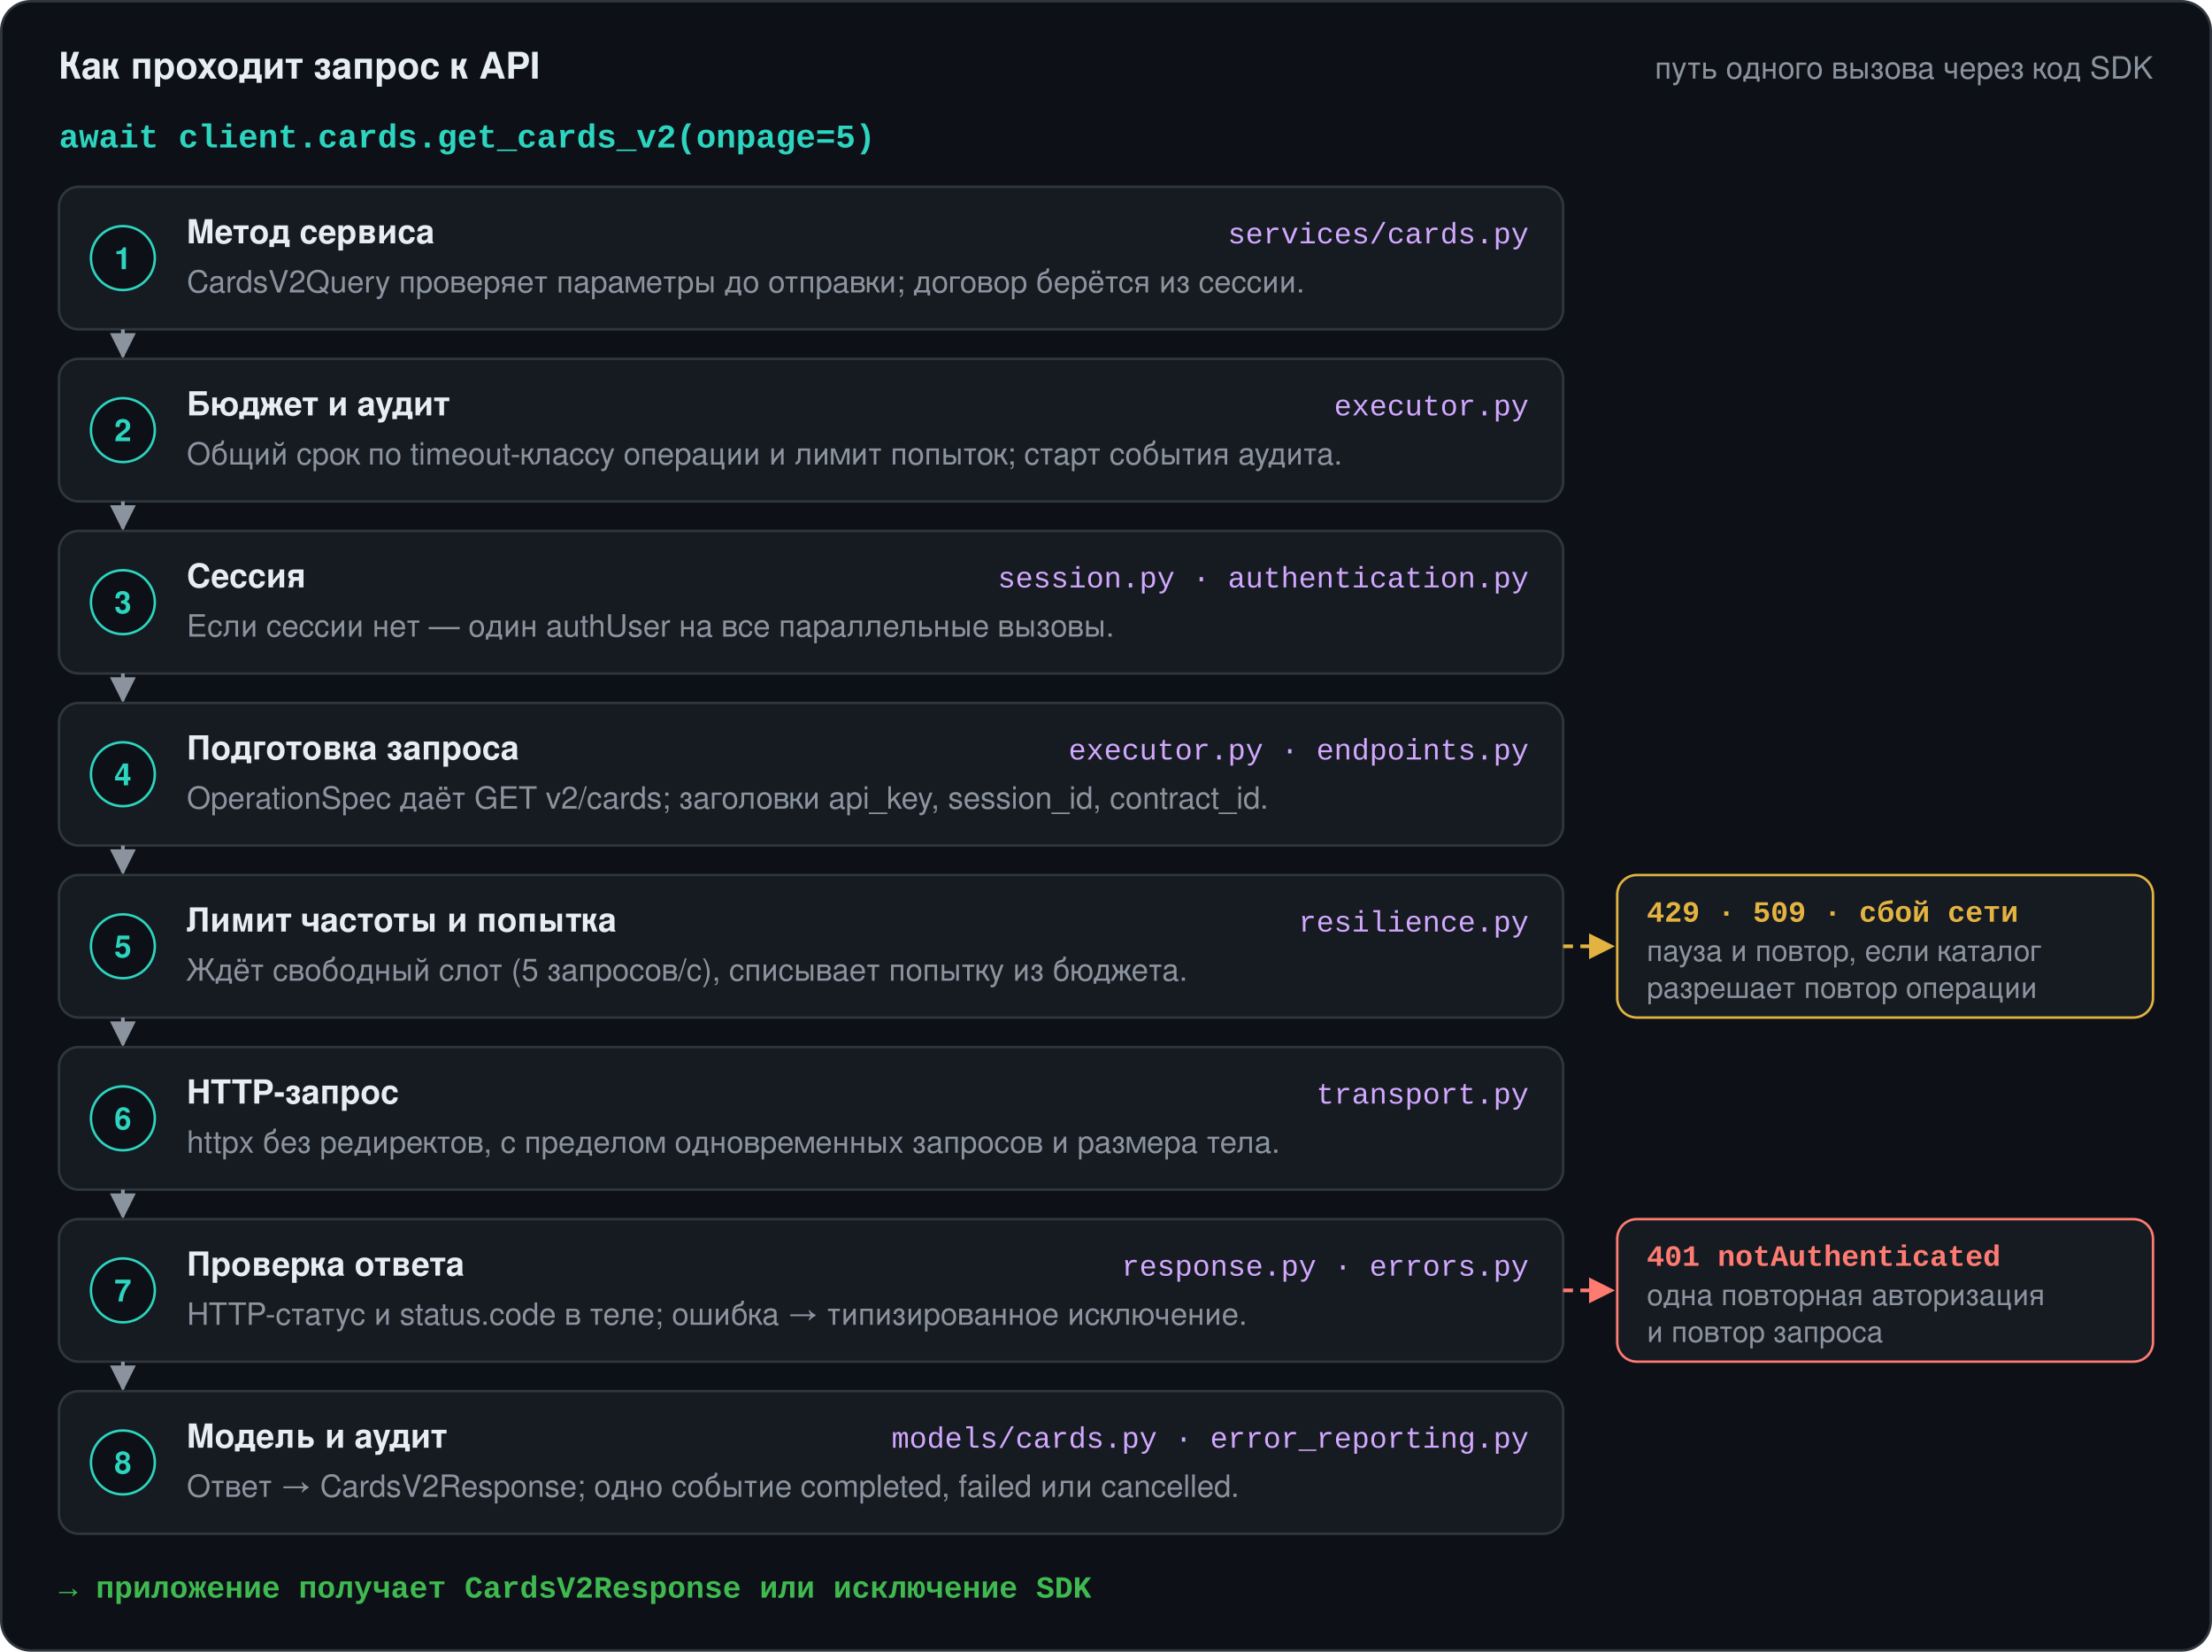
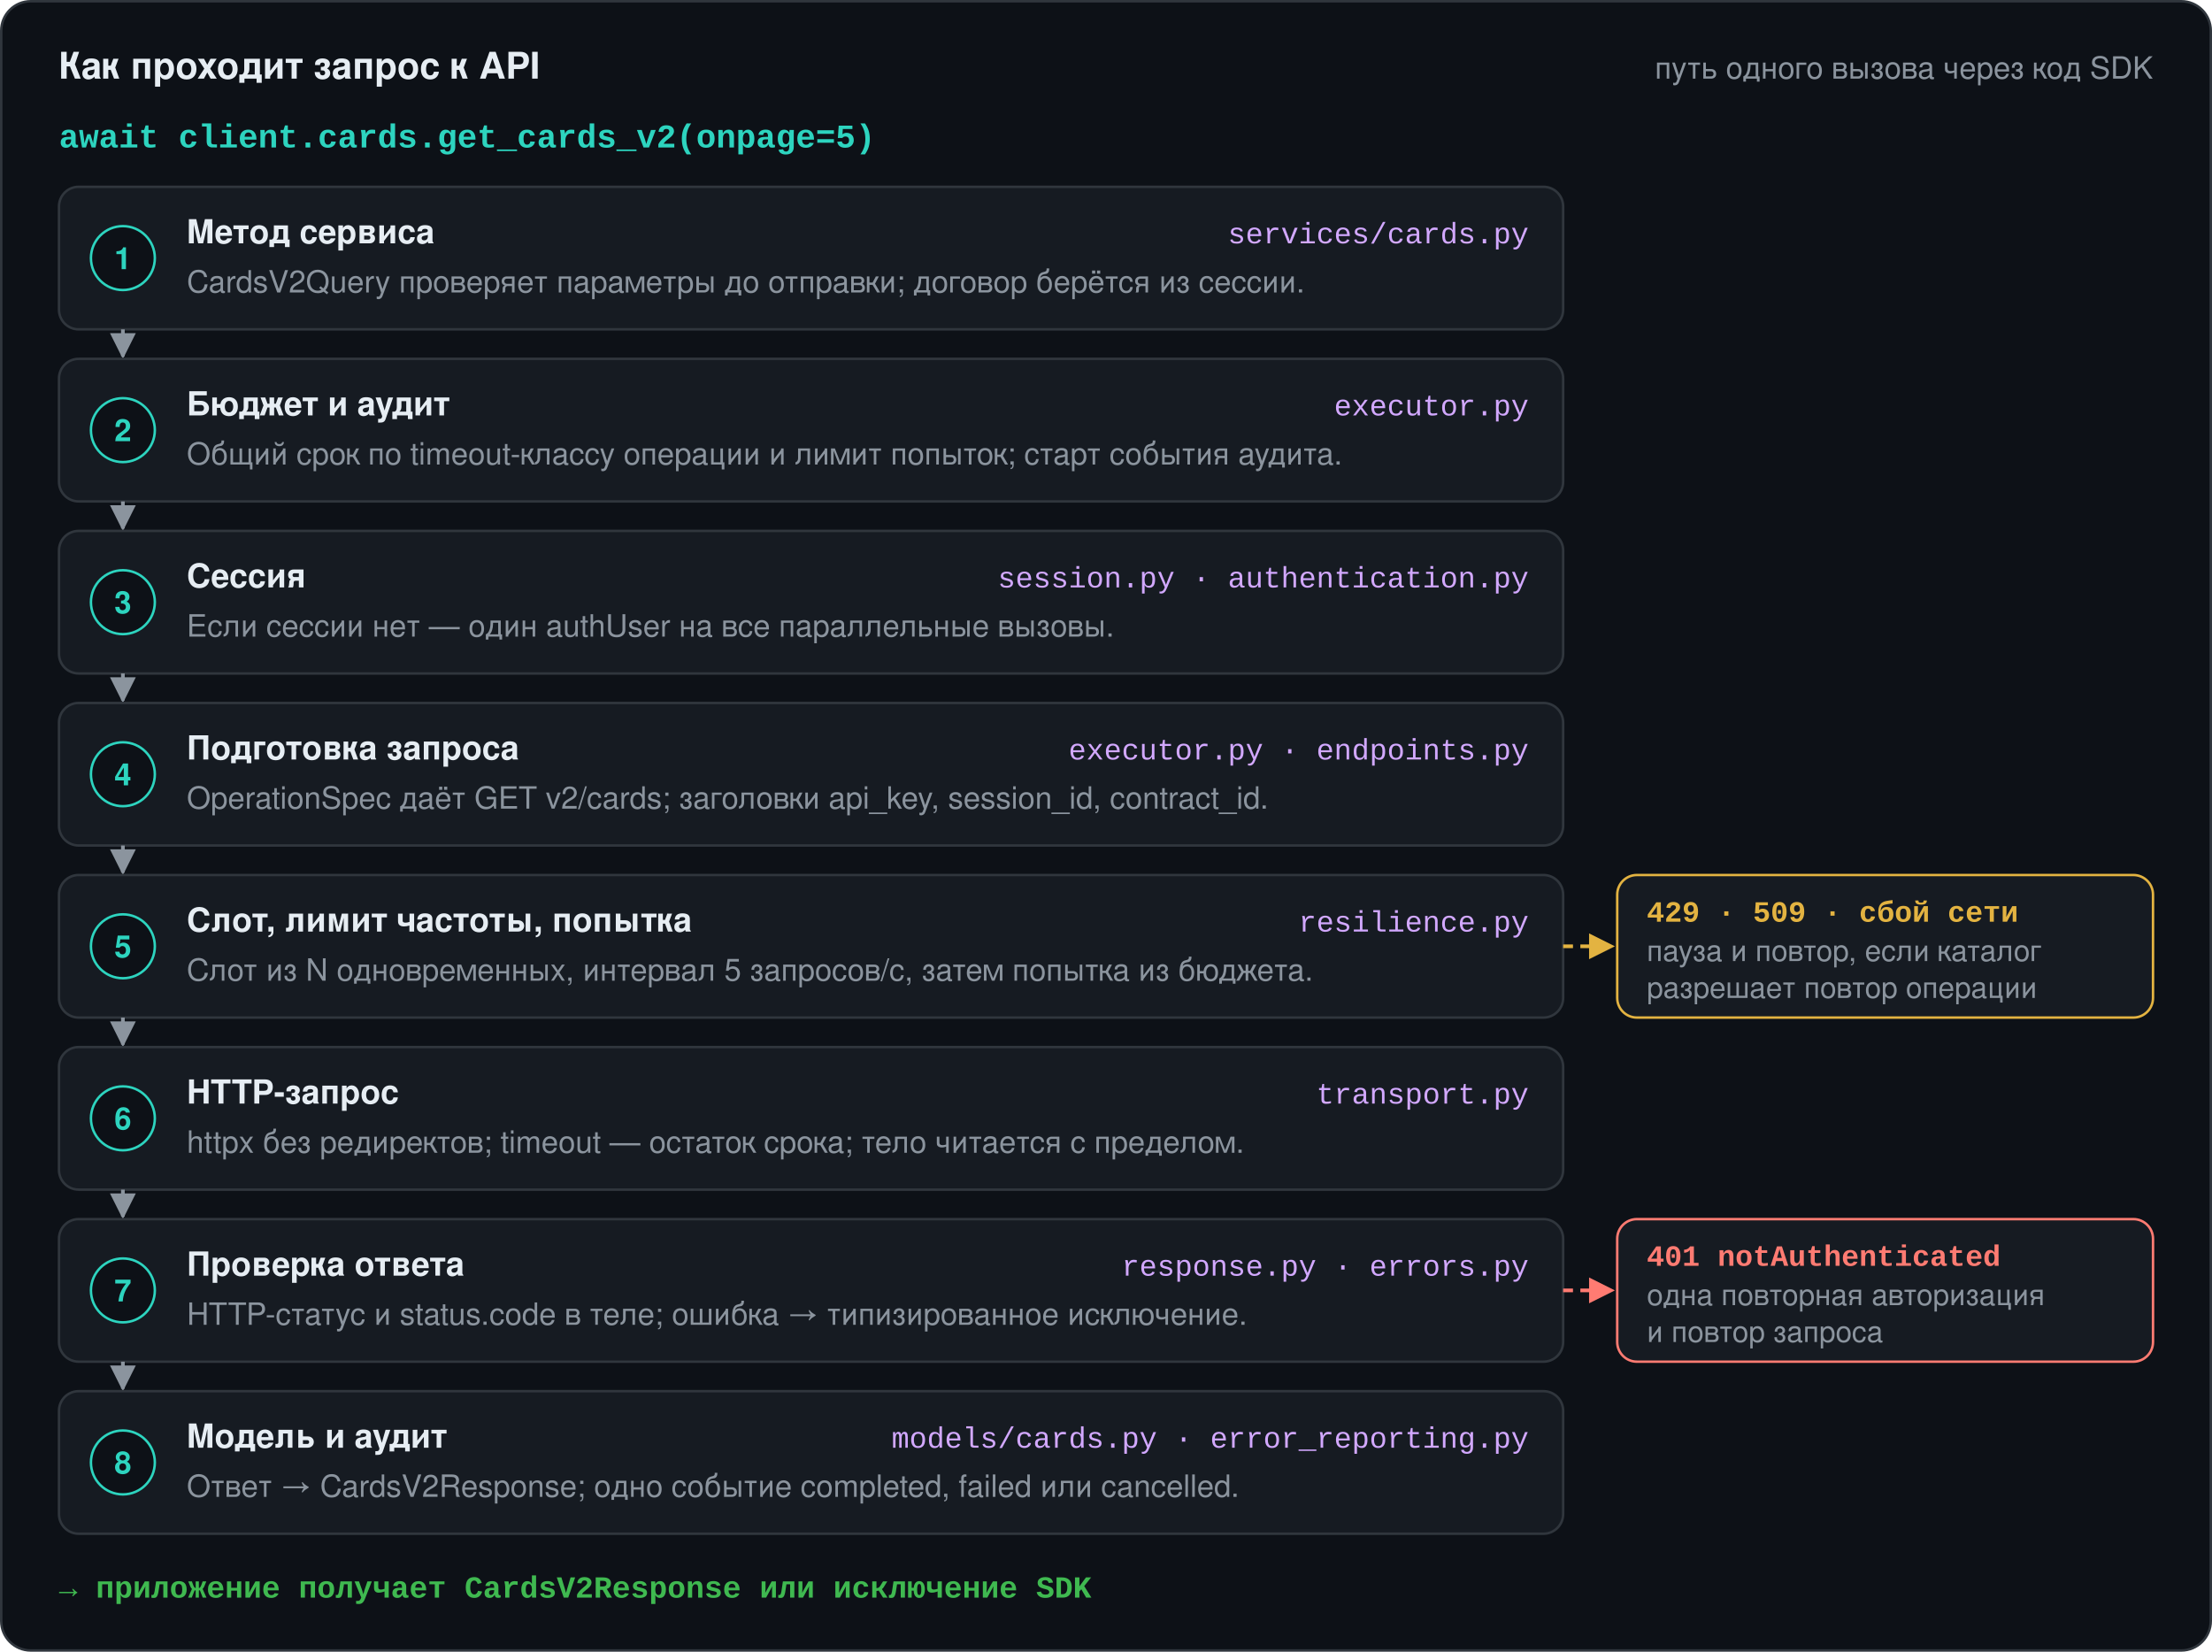
<svg xmlns="http://www.w3.org/2000/svg" width="900" height="672" viewBox="0 0 900 672" role="img" aria-label="Путь запроса get_cards_v2 через SDK: проверка параметров в сервисе, бюджет и аудит, сессия с одним authUser, подготовка запроса по OperationSpec, лимит частоты и повторы только для безопасных операций, HTTP-запрос через httpx, проверка HTTP-статуса и status.code с одной повторной авторизацией при 401, разбор ответа в модель и итоговое событие аудита">
  <defs>
    <marker id="arrow-muted" viewBox="0 0 10 10" refX="9" refY="5" markerWidth="7" markerHeight="7" orient="auto">
      <path d="M0 0L10 5L0 10z" fill="#8b949e" />
    </marker>
    <marker id="arrow-accent" viewBox="0 0 10 10" refX="9" refY="5" markerWidth="7" markerHeight="7" orient="auto">
      <path d="M0 0L10 5L0 10z" fill="#2dd4bf" />
    </marker>
    <marker id="arrow-warn" viewBox="0 0 10 10" refX="9" refY="5" markerWidth="7" markerHeight="7" orient="auto">
      <path d="M0 0L10 5L0 10z" fill="#e3b341" />
    </marker>
    <marker id="arrow-err" viewBox="0 0 10 10" refX="9" refY="5" markerWidth="7" markerHeight="7" orient="auto">
      <path d="M0 0L10 5L0 10z" fill="#ff7b72" />
    </marker>
  </defs>
  <rect x="0.5" y="0.5" width="899" height="671" rx="12" fill="#0d1117" stroke="#30363d" />
  <text x="24" y="32" text-anchor="start" fill="#e6edf3" style="font-family:-apple-system,BlinkMacSystemFont,'Segoe UI',Helvetica,Arial,sans-serif;font-size:15px;font-weight:600">Как проходит запрос к API</text>
  <text x="876" y="32" text-anchor="end" fill="#8b949e" style="font-family:-apple-system,BlinkMacSystemFont,'Segoe UI',Helvetica,Arial,sans-serif;font-size:12.5px;font-weight:400">путь одного вызова через код SDK</text>
  <text x="24" y="60" text-anchor="start" fill="#2dd4bf" style="font-family:ui-monospace,SFMono-Regular,Menlo,Consolas,'Liberation Mono',monospace;font-size:13.5px;font-weight:600">await client.cards.get_cards_v2(onpage=5)</text>
  <rect x="24" y="76" width="612" height="58" rx="8" fill="#161b22" stroke="#30363d" />
  <circle cx="50" cy="105.0" r="13" fill="#0d1117" stroke="#2dd4bf" />
  <text x="50" y="109.5" text-anchor="middle" fill="#2dd4bf" style="font-family:-apple-system,BlinkMacSystemFont,'Segoe UI',Helvetica,Arial,sans-serif;font-size:12.5px;font-weight:700">1</text>
  <text x="76" y="99" text-anchor="start" fill="#e6edf3" style="font-family:-apple-system,BlinkMacSystemFont,'Segoe UI',Helvetica,Arial,sans-serif;font-size:13.5px;font-weight:600">Метод сервиса</text>
  <text x="622" y="99" text-anchor="end" fill="#d2a8ff" style="font-family:ui-monospace,SFMono-Regular,Menlo,Consolas,'Liberation Mono',monospace;font-size:12px;font-weight:400">services/cards.py</text>
  <text x="76" y="119" text-anchor="start" fill="#8b949e" style="font-family:-apple-system,BlinkMacSystemFont,'Segoe UI',Helvetica,Arial,sans-serif;font-size:12.5px;font-weight:400">CardsV2Query проверяет параметры до отправки; договор берётся из сессии.</text>
  <line x1="50" y1="134" x2="50" y2="145" stroke="#8b949e" stroke-width="1.5" marker-end="url(#arrow-muted)" />
  <rect x="24" y="146" width="612" height="58" rx="8" fill="#161b22" stroke="#30363d" />
  <circle cx="50" cy="175.0" r="13" fill="#0d1117" stroke="#2dd4bf" />
  <text x="50" y="179.5" text-anchor="middle" fill="#2dd4bf" style="font-family:-apple-system,BlinkMacSystemFont,'Segoe UI',Helvetica,Arial,sans-serif;font-size:12.5px;font-weight:700">2</text>
  <text x="76" y="169" text-anchor="start" fill="#e6edf3" style="font-family:-apple-system,BlinkMacSystemFont,'Segoe UI',Helvetica,Arial,sans-serif;font-size:13.5px;font-weight:600">Бюджет и аудит</text>
  <text x="622" y="169" text-anchor="end" fill="#d2a8ff" style="font-family:ui-monospace,SFMono-Regular,Menlo,Consolas,'Liberation Mono',monospace;font-size:12px;font-weight:400">executor.py</text>
  <text x="76" y="189" text-anchor="start" fill="#8b949e" style="font-family:-apple-system,BlinkMacSystemFont,'Segoe UI',Helvetica,Arial,sans-serif;font-size:12.5px;font-weight:400">Общий срок по timeout-классу операции и лимит попыток; старт события аудита.</text>
  <line x1="50" y1="204" x2="50" y2="215" stroke="#8b949e" stroke-width="1.5" marker-end="url(#arrow-muted)" />
  <rect x="24" y="216" width="612" height="58" rx="8" fill="#161b22" stroke="#30363d" />
  <circle cx="50" cy="245.0" r="13" fill="#0d1117" stroke="#2dd4bf" />
  <text x="50" y="249.5" text-anchor="middle" fill="#2dd4bf" style="font-family:-apple-system,BlinkMacSystemFont,'Segoe UI',Helvetica,Arial,sans-serif;font-size:12.5px;font-weight:700">3</text>
  <text x="76" y="239" text-anchor="start" fill="#e6edf3" style="font-family:-apple-system,BlinkMacSystemFont,'Segoe UI',Helvetica,Arial,sans-serif;font-size:13.5px;font-weight:600">Сессия</text>
  <text x="622" y="239" text-anchor="end" fill="#d2a8ff" style="font-family:ui-monospace,SFMono-Regular,Menlo,Consolas,'Liberation Mono',monospace;font-size:12px;font-weight:400">session.py · authentication.py</text>
  <text x="76" y="259" text-anchor="start" fill="#8b949e" style="font-family:-apple-system,BlinkMacSystemFont,'Segoe UI',Helvetica,Arial,sans-serif;font-size:12.5px;font-weight:400">Если сессии нет — один authUser на все параллельные вызовы.</text>
  <line x1="50" y1="274" x2="50" y2="285" stroke="#8b949e" stroke-width="1.5" marker-end="url(#arrow-muted)" />
  <rect x="24" y="286" width="612" height="58" rx="8" fill="#161b22" stroke="#30363d" />
  <circle cx="50" cy="315.0" r="13" fill="#0d1117" stroke="#2dd4bf" />
  <text x="50" y="319.5" text-anchor="middle" fill="#2dd4bf" style="font-family:-apple-system,BlinkMacSystemFont,'Segoe UI',Helvetica,Arial,sans-serif;font-size:12.5px;font-weight:700">4</text>
  <text x="76" y="309" text-anchor="start" fill="#e6edf3" style="font-family:-apple-system,BlinkMacSystemFont,'Segoe UI',Helvetica,Arial,sans-serif;font-size:13.5px;font-weight:600">Подготовка запроса</text>
  <text x="622" y="309" text-anchor="end" fill="#d2a8ff" style="font-family:ui-monospace,SFMono-Regular,Menlo,Consolas,'Liberation Mono',monospace;font-size:12px;font-weight:400">executor.py · endpoints.py</text>
  <text x="76" y="329" text-anchor="start" fill="#8b949e" style="font-family:-apple-system,BlinkMacSystemFont,'Segoe UI',Helvetica,Arial,sans-serif;font-size:12.5px;font-weight:400">OperationSpec даёт GET v2/cards; заголовки api_key, session_id, contract_id.</text>
  <line x1="50" y1="344" x2="50" y2="355" stroke="#8b949e" stroke-width="1.5" marker-end="url(#arrow-muted)" />
  <rect x="24" y="356" width="612" height="58" rx="8" fill="#161b22" stroke="#30363d" />
  <circle cx="50" cy="385.0" r="13" fill="#0d1117" stroke="#2dd4bf" />
  <text x="50" y="389.5" text-anchor="middle" fill="#2dd4bf" style="font-family:-apple-system,BlinkMacSystemFont,'Segoe UI',Helvetica,Arial,sans-serif;font-size:12.5px;font-weight:700">5</text>
-   <text x="76" y="379" text-anchor="start" fill="#e6edf3" style="font-family:-apple-system,BlinkMacSystemFont,'Segoe UI',Helvetica,Arial,sans-serif;font-size:13.5px;font-weight:600">Лимит частоты и попытка</text>
+   <text x="76" y="379" text-anchor="start" fill="#e6edf3" style="font-family:-apple-system,BlinkMacSystemFont,'Segoe UI',Helvetica,Arial,sans-serif;font-size:13.5px;font-weight:600">Слот, лимит частоты, попытка</text>
  <text x="622" y="379" text-anchor="end" fill="#d2a8ff" style="font-family:ui-monospace,SFMono-Regular,Menlo,Consolas,'Liberation Mono',monospace;font-size:12px;font-weight:400">resilience.py</text>
-   <text x="76" y="399" text-anchor="start" fill="#8b949e" style="font-family:-apple-system,BlinkMacSystemFont,'Segoe UI',Helvetica,Arial,sans-serif;font-size:12.5px;font-weight:400">Ждёт свободный слот (5 запросов/с), списывает попытку из бюджета.</text>
+   <text x="76" y="399" text-anchor="start" fill="#8b949e" style="font-family:-apple-system,BlinkMacSystemFont,'Segoe UI',Helvetica,Arial,sans-serif;font-size:12.5px;font-weight:400">Слот из N одновременных, интервал 5 запросов/с, затем попытка из бюджета.</text>
  <line x1="636" y1="385.0" x2="656" y2="385.0" stroke="#e3b341" stroke-width="1.5" stroke-dasharray="4 3" marker-end="url(#arrow-warn)" />
  <rect x="658" y="356" width="218" height="58" rx="8" fill="#161b22" stroke="#e3b341" />
  <text x="670" y="375" text-anchor="start" fill="#e3b341" style="font-family:ui-monospace,SFMono-Regular,Menlo,Consolas,'Liberation Mono',monospace;font-size:12px;font-weight:600">429 · 509 · сбой сети</text>
  <text x="670" y="391" text-anchor="start" fill="#8b949e" style="font-family:-apple-system,BlinkMacSystemFont,'Segoe UI',Helvetica,Arial,sans-serif;font-size:12px;font-weight:400">пауза и повтор, если каталог</text>
  <text x="670" y="406" text-anchor="start" fill="#8b949e" style="font-family:-apple-system,BlinkMacSystemFont,'Segoe UI',Helvetica,Arial,sans-serif;font-size:12px;font-weight:400">разрешает повтор операции</text>
  <line x1="50" y1="414" x2="50" y2="425" stroke="#8b949e" stroke-width="1.5" marker-end="url(#arrow-muted)" />
  <rect x="24" y="426" width="612" height="58" rx="8" fill="#161b22" stroke="#30363d" />
  <circle cx="50" cy="455.0" r="13" fill="#0d1117" stroke="#2dd4bf" />
  <text x="50" y="459.5" text-anchor="middle" fill="#2dd4bf" style="font-family:-apple-system,BlinkMacSystemFont,'Segoe UI',Helvetica,Arial,sans-serif;font-size:12.5px;font-weight:700">6</text>
  <text x="76" y="449" text-anchor="start" fill="#e6edf3" style="font-family:-apple-system,BlinkMacSystemFont,'Segoe UI',Helvetica,Arial,sans-serif;font-size:13.5px;font-weight:600">HTTP-запрос</text>
  <text x="622" y="449" text-anchor="end" fill="#d2a8ff" style="font-family:ui-monospace,SFMono-Regular,Menlo,Consolas,'Liberation Mono',monospace;font-size:12px;font-weight:400">transport.py</text>
-   <text x="76" y="469" text-anchor="start" fill="#8b949e" style="font-family:-apple-system,BlinkMacSystemFont,'Segoe UI',Helvetica,Arial,sans-serif;font-size:12.5px;font-weight:400">httpx без редиректов, с пределом одновременных запросов и размера тела.</text>
+   <text x="76" y="469" text-anchor="start" fill="#8b949e" style="font-family:-apple-system,BlinkMacSystemFont,'Segoe UI',Helvetica,Arial,sans-serif;font-size:12.5px;font-weight:400">httpx без редиректов; timeout — остаток срока; тело читается с пределом.</text>
  <line x1="50" y1="484" x2="50" y2="495" stroke="#8b949e" stroke-width="1.5" marker-end="url(#arrow-muted)" />
  <rect x="24" y="496" width="612" height="58" rx="8" fill="#161b22" stroke="#30363d" />
  <circle cx="50" cy="525.0" r="13" fill="#0d1117" stroke="#2dd4bf" />
  <text x="50" y="529.5" text-anchor="middle" fill="#2dd4bf" style="font-family:-apple-system,BlinkMacSystemFont,'Segoe UI',Helvetica,Arial,sans-serif;font-size:12.5px;font-weight:700">7</text>
  <text x="76" y="519" text-anchor="start" fill="#e6edf3" style="font-family:-apple-system,BlinkMacSystemFont,'Segoe UI',Helvetica,Arial,sans-serif;font-size:13.5px;font-weight:600">Проверка ответа</text>
  <text x="622" y="519" text-anchor="end" fill="#d2a8ff" style="font-family:ui-monospace,SFMono-Regular,Menlo,Consolas,'Liberation Mono',monospace;font-size:12px;font-weight:400">response.py · errors.py</text>
  <text x="76" y="539" text-anchor="start" fill="#8b949e" style="font-family:-apple-system,BlinkMacSystemFont,'Segoe UI',Helvetica,Arial,sans-serif;font-size:12.5px;font-weight:400">HTTP-статус и status.code в теле; ошибка → типизированное исключение.</text>
  <line x1="636" y1="525.0" x2="656" y2="525.0" stroke="#ff7b72" stroke-width="1.5" stroke-dasharray="4 3" marker-end="url(#arrow-err)" />
  <rect x="658" y="496" width="218" height="58" rx="8" fill="#161b22" stroke="#ff7b72" />
  <text x="670" y="515" text-anchor="start" fill="#ff7b72" style="font-family:ui-monospace,SFMono-Regular,Menlo,Consolas,'Liberation Mono',monospace;font-size:12px;font-weight:600">401 notAuthenticated</text>
  <text x="670" y="531" text-anchor="start" fill="#8b949e" style="font-family:-apple-system,BlinkMacSystemFont,'Segoe UI',Helvetica,Arial,sans-serif;font-size:12px;font-weight:400">одна повторная авторизация</text>
  <text x="670" y="546" text-anchor="start" fill="#8b949e" style="font-family:-apple-system,BlinkMacSystemFont,'Segoe UI',Helvetica,Arial,sans-serif;font-size:12px;font-weight:400">и повтор запроса</text>
  <line x1="50" y1="554" x2="50" y2="565" stroke="#8b949e" stroke-width="1.5" marker-end="url(#arrow-muted)" />
  <rect x="24" y="566" width="612" height="58" rx="8" fill="#161b22" stroke="#30363d" />
  <circle cx="50" cy="595.0" r="13" fill="#0d1117" stroke="#2dd4bf" />
  <text x="50" y="599.5" text-anchor="middle" fill="#2dd4bf" style="font-family:-apple-system,BlinkMacSystemFont,'Segoe UI',Helvetica,Arial,sans-serif;font-size:12.5px;font-weight:700">8</text>
  <text x="76" y="589" text-anchor="start" fill="#e6edf3" style="font-family:-apple-system,BlinkMacSystemFont,'Segoe UI',Helvetica,Arial,sans-serif;font-size:13.5px;font-weight:600">Модель и аудит</text>
  <text x="622" y="589" text-anchor="end" fill="#d2a8ff" style="font-family:ui-monospace,SFMono-Regular,Menlo,Consolas,'Liberation Mono',monospace;font-size:12px;font-weight:400">models/cards.py · error_reporting.py</text>
  <text x="76" y="609" text-anchor="start" fill="#8b949e" style="font-family:-apple-system,BlinkMacSystemFont,'Segoe UI',Helvetica,Arial,sans-serif;font-size:12.5px;font-weight:400">Ответ → CardsV2Response; одно событие completed, failed или cancelled.</text>
  <text x="24" y="650" text-anchor="start" fill="#3fb950" style="font-family:ui-monospace,SFMono-Regular,Menlo,Consolas,'Liberation Mono',monospace;font-size:12.5px;font-weight:600">→ приложение получает CardsV2Response или исключение SDK</text>
</svg>
